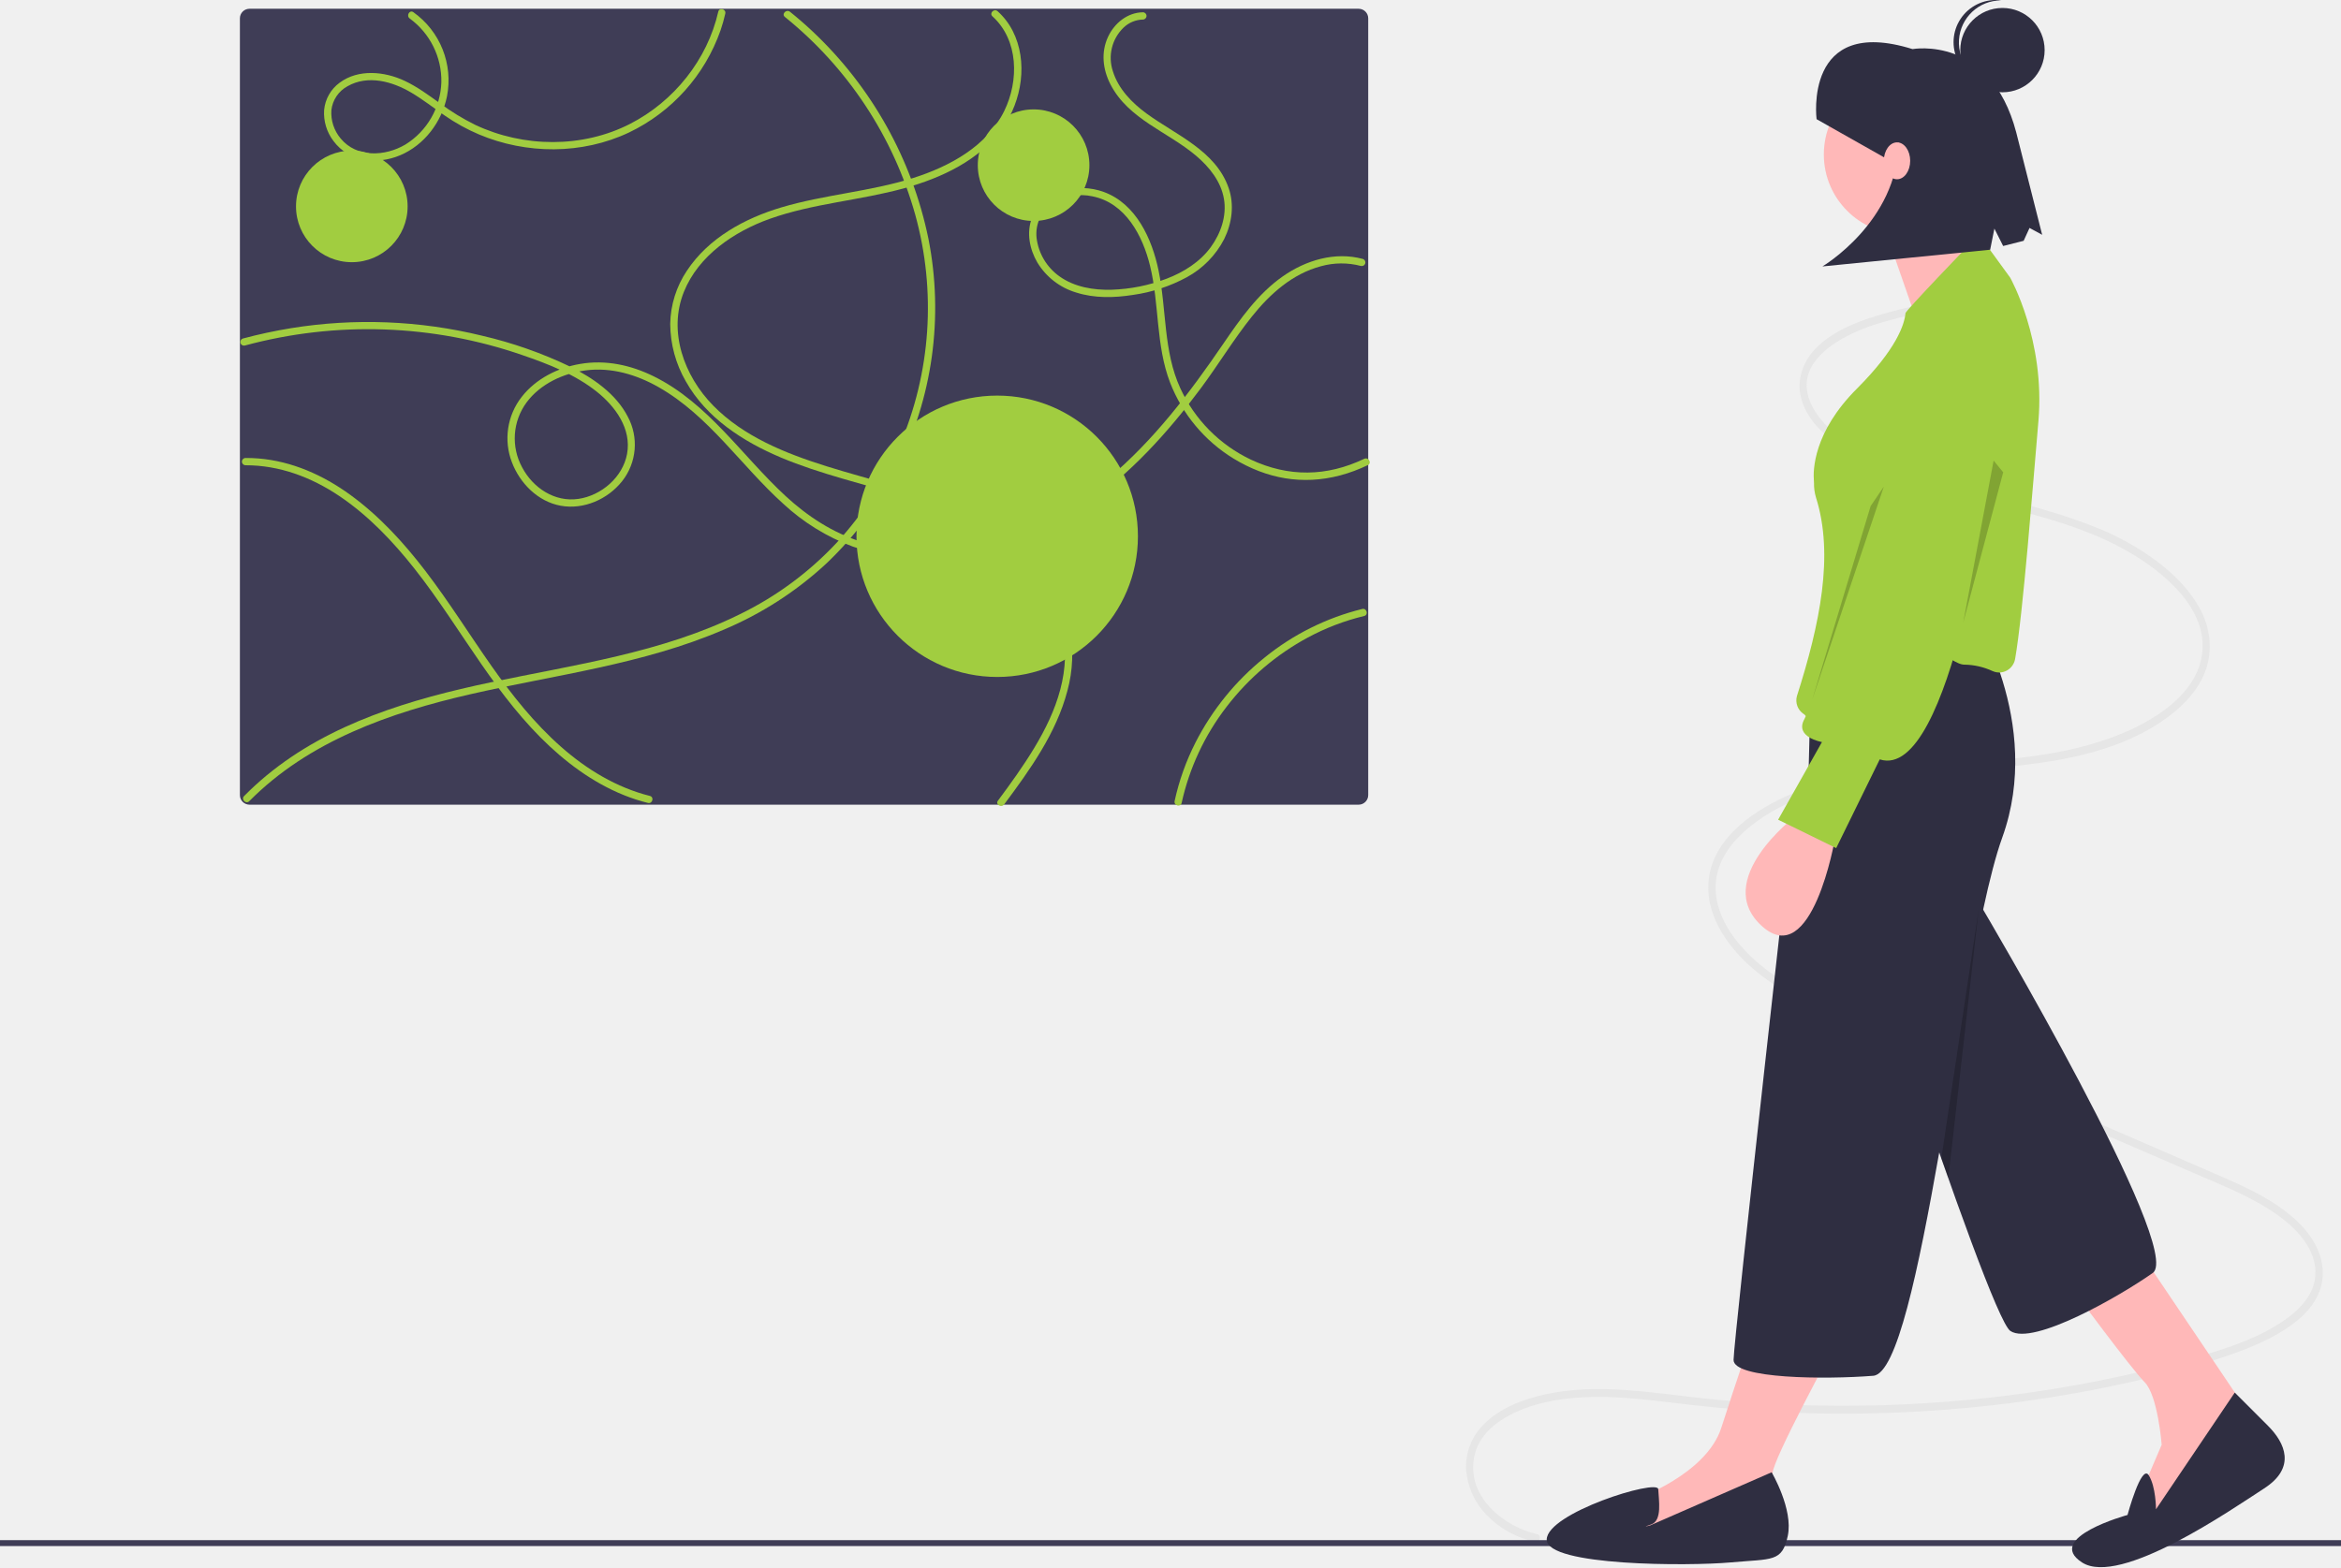
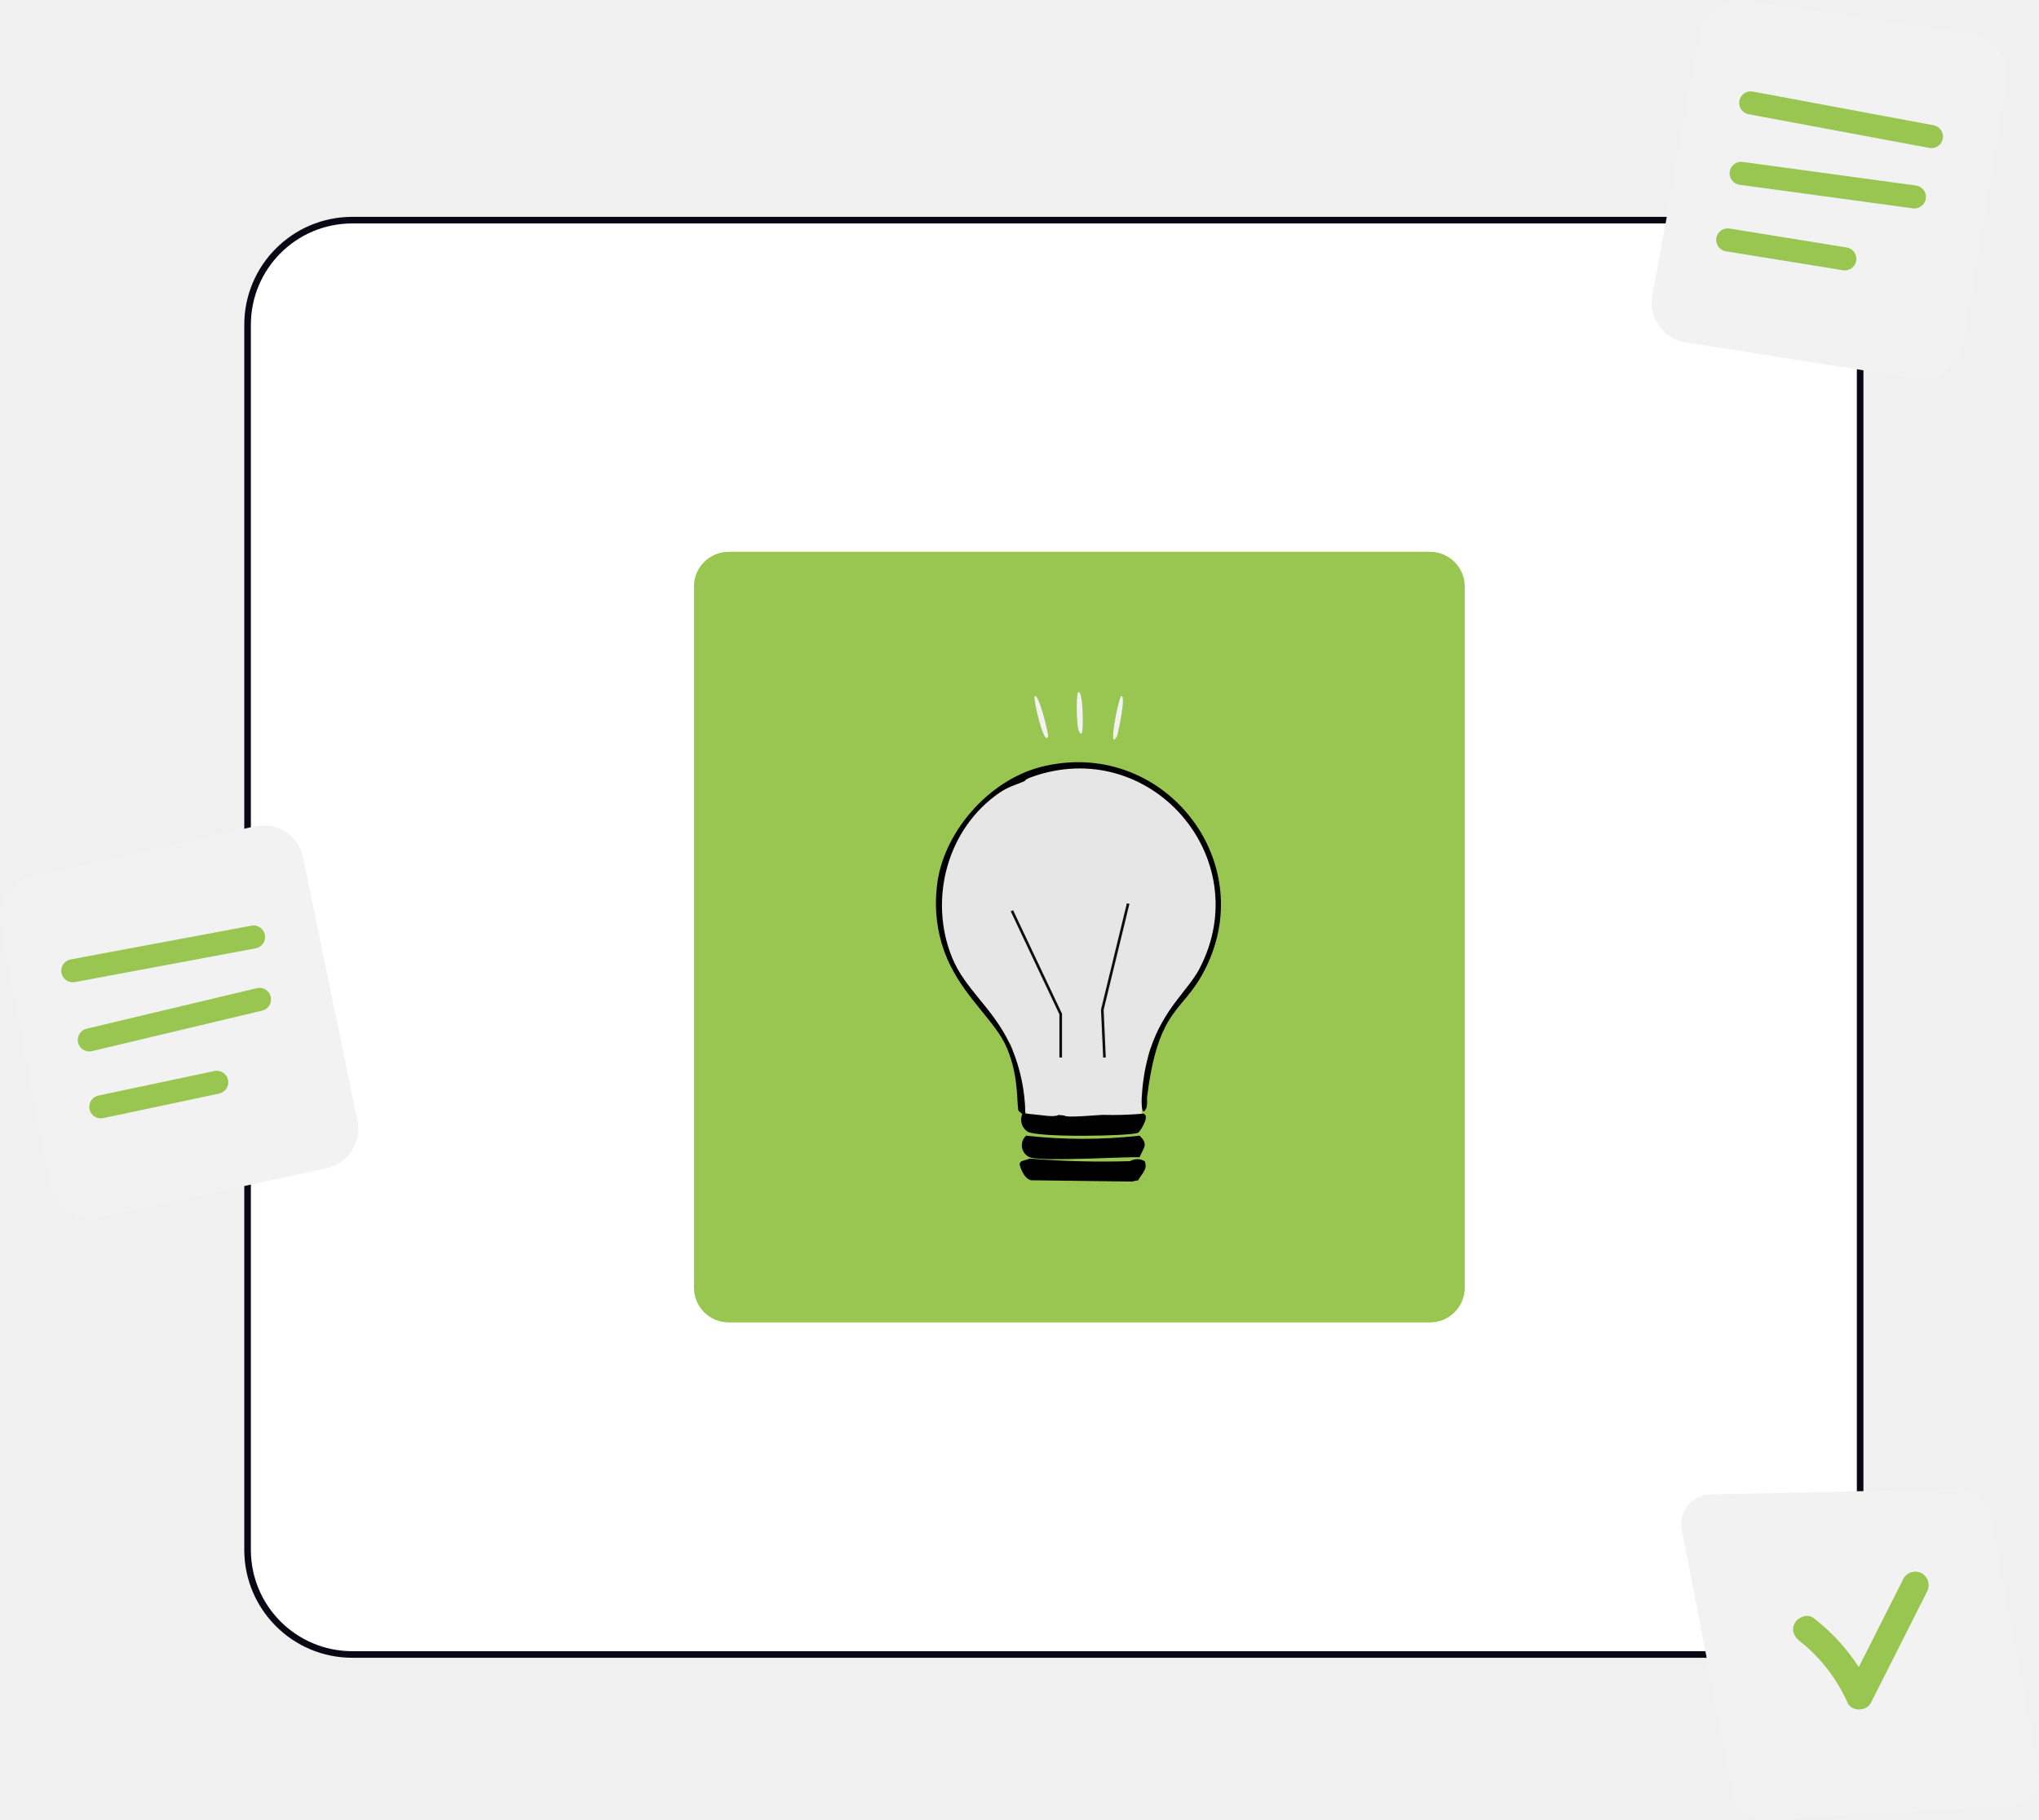
- <svg xmlns="http://www.w3.org/2000/svg" width="888" height="594.649" viewBox="0 0 888 594.649" role="img" artist="Katerina Limpitsouni" source="https://undraw.co/">
-   <path d="M739.111,734.824c-12.202-2.715-27.052-14.008-23.873-29.531,1.577-7.698,7.628-12.682,13.903-15.904,8.679-4.457,18.564-6.137,28.09-6.561,10.987-.489,21.963.745,32.868,2.05,10.766,1.288,21.533,2.442,32.347,3.146a503.435,503.435,0,0,0,63.992.077,499.579,499.579,0,0,0,62.259-7.801q15.313-2.911,30.442-6.831a238.921,238.921,0,0,0,27.962-8.61c11.991-4.743,31.492-13.973,29.902-31.066-.843-9.063-7.322-16.302-13.856-21.346-7.901-6.098-17.044-10.11-25.998-14.006-41.652-18.123-83.384-36.03-125.076-54.043-9.73-4.204-19.526-8.296-28.969-13.222-8.841-4.613-17.641-9.971-24.757-17.379-6.215-6.471-11.768-15.158-11.572-24.868.162-8.053,4.611-14.887,10.058-19.994,13.488-12.645,32.567-17.772,49.811-20.457,21.424-3.336,43.158-3.319,64.596-6.541,17.31-2.601,35.805-7.623,49.883-19.391,5.398-4.512,10.16-10.319,12.161-17.505a28.851,28.851,0,0,0-2.501-20.772c-3.813-7.505-9.896-13.483-16.293-18.378a101.376,101.376,0,0,0-24.711-13.602c-19.013-7.465-39.007-11.351-58.483-17.08-9.551-2.809-19.199-5.89-28.068-10.716-7.514-4.088-15.699-9.599-19.88-17.794-8.625-16.908,11.952-26.985,23.611-30.802a177.485,177.485,0,0,1,24.402-5.756c1.758-.311,1.012-3.202-.738-2.893a170.438,170.438,0,0,0-25.625,6.165c-7.031,2.407-14.286,5.57-19.808,11.013-4.638,4.571-7.523,11.067-6.287,17.923,1.463,8.113,7.822,14.364,13.794,18.891,7.897,5.987,16.902,9.898,26.031,13.085,9.615,3.357,19.434,5.973,29.25,8.539,19.614,5.128,40.108,9.697,57.814,20.609,12.386,7.633,29.212,21.945,25.092,39.684-1.829,7.875-7.383,14.031-13.376,18.56-7.243,5.473-15.541,9.211-23.955,12.001-39.237,13.01-82.42,3.706-120.646,21.376-12.997,6.008-28.784,16.947-28.911,34.158-.066,8.941,4.284,17.141,9.662,23.622,6.441,7.763,14.782,13.503,23.268,18.301a289.749,289.749,0,0,0,27.786,13.254q15.685,6.788,31.376,13.557l63.483,27.428,31.542,13.628c9.627,4.159,19.501,8.149,28.254,14.255,7.167,4.999,15.634,13.201,14.903,23.385-.581,8.088-7.102,13.924-13.061,17.827-7.716,5.053-16.385,8.321-25.009,11.037-9.948,3.133-20.059,5.731-30.19,8.067a485.73,485.73,0,0,1-63.339,10.214,504.95,504.95,0,0,1-64.346,1.976q-16.278-.54-32.506-2.146c-11.152-1.107-22.255-2.811-33.436-3.568-10.113-.684-20.323-.526-30.282,1.673-8.316,1.836-17.101,5.109-23.413,11.494a22.568,22.568,0,0,0-6.551,17.174,27.833,27.833,0,0,0,7.674,17.018,35.866,35.866,0,0,0,18.563,10.267c1.743.388,2.489-2.503.738-2.893Z" transform="translate(-156 -152.6756)" fill="#e6e6e6" />
-   <rect y="584.394" width="888" height="2.241" fill="#3f3d56" />
-   <path d="M969.501,630.316l41.758,61.917-38.878,38.878-5.04-10.08,8.64-20.159s-1.44-18.719-6.48-23.759-27.359-35.278-27.359-35.278Z" transform="translate(-156 -152.6756)" fill="#ffb8b8" />
-   <path d="M916.224,430.165s7.918,12.532-8.641,66.53c0,0,77.239,130.36,65,139s-45.36,27.76-54,22-71.476-200.891-71.476-200.891Z" transform="translate(-156 -152.6756)" fill="#2f2e41" />
-   <path d="M1003.7,681.074l12.599,12.599c6.48,6.48,10.8,15.839-1.44,23.759s-54.717,37.438-69.117,28.079,17.279-17.999,17.279-17.999,5.238-19.422,8.019-15.111,2.781,12.951,2.781,12.951Z" transform="translate(-156 -152.6756)" fill="#2f2e41" />
-   <path d="M851.427,664.154s-23.039,42.478-23.039,47.518,1.44,19.439,1.44,19.439l-43.918,10.8-15.119-7.2,5.04-12.959s27.359-9.36,33.118-27.359,12.239-36.718,12.239-36.718Z" transform="translate(-156 -152.6756)" fill="#ffb8b8" />
-   <circle cx="722.066" cy="58.62" r="30.239" fill="#ffb8b8" />
-   <path d="M870.146,237.214l14.437,41.481,31.641-14.122s-21.599-33.118-21.599-37.438Z" transform="translate(-156 -152.6756)" fill="#ffb8b8" />
-   <path d="M865.826,384.807H903.984s27.359,41.758,11.519,85.676c-2.426,6.725-4.833,16.146-7.237,27.284-5.527,25.615-11.03,60.312-16.669,92.196-7.921,44.785-16.111,84.019-25.015,84.732-17.999,1.44-53,1.2-53-6s23.445-215.491,23.445-215.491l5.04-8.64.953-37.633a22.699,22.699,0,0,1,22.806-22.124Z" transform="translate(-156 -152.6756)" fill="#2f2e41" />
-   <path d="M828.028,711.312s8.28,14.039,6.12,24.119-5.76,8.64-21.599,10.08-69.837,1.44-69.837-8.64,42.123-23.169,42.3-19.144,1.618,11.945-2.702,13.385-.36.36-.36.36Z" transform="translate(-156 -152.6756)" fill="#2f2e41" />
-   <path d="M852.046,470.913s-8.66,50.502-27.774,33.101,12.726-41.594,12.726-41.594Z" transform="translate(-156 -152.6756)" fill="#ffb8b8" />
-   <path d="M911.843,407.314a6.064,6.064,0,0,0,6.208-.735,6.361,6.361,0,0,0,2.355-4.012c3.02-17.411,6.697-65.678,8.815-90.085,2.658-30.626-10.617-54.346-10.728-54.491l-7.823-10.756a6.14,6.14,0,0,0-7.353-2.064s-24.422,25.338-24.512,26.317c-.383,4.201-3.29,13.511-18.44,28.661-16.577,16.577-16.669,31.045-16.302,35.084q.036.398.037.796a17.76,17.76,0,0,0,.73,5.356c6.943,21.89,1.506,48.097-7.226,75.453a6.17,6.17,0,0,0,2.487,6.695c2.55,1.735-.508-.839.402.275,6.018,7.374,14.678-2.903,24.584-14.117,3.451-3.906,7.362-8.334,11.972-12.944,6.338-6.338,18.447,8.125,24.078,8.125A26.146,26.146,0,0,1,911.843,407.314Z" transform="translate(-156 -152.6756)" fill="#a1cd40" />
-   <path d="M919.115,271.499s14.276,14.974,3.468,31.196-11.004,29.034-11.004,29.034-15.264,117.871-42.548,109.087l-16.519,33.666-22.026-10.777,16.631-29.47s-10.547-1.819-6.655-8.716c2.734-4.844,20.492-58.713,30.82-90.351,4.377-13.407,7.42-22.822,7.42-22.822S893.004,265.031,919.115,271.499Z" transform="translate(-156 -152.6756)" fill="#a1cd40" />
-   <polygon points="759.864 179.214 744.696 236.253 756.232 174.753 759.864 179.214" opacity="0.2" />
-   <path d="M845.074,197.897s-5.084-39.564,36.396-26.59c0,0,29.625-5.436,39.34,31.62l9.837,38.844-4.794-2.609-2.235,4.886-7.769,1.967-3.324-6.598-1.608,8.013-63.631,6.343s28.499-16.854,28.951-47.061l-5.428,5.736Z" transform="translate(-156 -152.6756)" fill="#2f2e41" />
-   <path d="M250.619,156A3.633,3.633,0,0,0,247,159.638v294.724A3.633,3.633,0,0,0,250.619,458h420.762A3.632,3.632,0,0,0,675,454.362V159.638A3.632,3.632,0,0,0,671.381,156Z" transform="translate(-156 -152.6756)" fill="#3f3d56" />
-   <path d="M249.106,329.211c12.835-.037,24.953,4.524,35.521,11.618,11.093,7.445,20.468,17.309,28.704,27.756,9.101,11.544,16.899,24.036,25.27,36.102,7.731,11.143,16.015,21.976,25.978,31.235,9.426,8.76,20.344,16.125,32.656,20.119,1.5.487,3.017.917,4.546,1.3,1.724.433,2.459-2.229.734-2.662-12.644-3.173-23.949-10.046-33.668-18.612-10.141-8.939-18.573-19.545-26.324-30.57-8.439-12.003-16.205-24.483-25.128-36.143-8.256-10.788-17.541-20.932-28.569-28.948-10.234-7.439-22.088-12.737-34.796-13.771-1.639-.133-3.281-.19-4.925-.185a1.381,1.381,0,0,0,0,2.761Z" transform="translate(-156 -152.6756)" fill="#a1cd40" />
-   <path d="M250.54,456.681c22.578-22.838,53.444-33.633,84.095-40.636,32.058-7.324,65.133-11.257,95.592-24.324a133.134,133.134,0,0,0,39.432-25.418,130.838,130.838,0,0,0,26.418-35.638,135.082,135.082,0,0,0,12.102-87.391,149.293,149.293,0,0,0-44.012-78.742q-4.102-3.856-8.493-7.382c-1.371-1.104-3.337.837-1.952,1.952a147.512,147.512,0,0,1,49.412,74.903,132.285,132.285,0,0,1-5.942,87.822,130.776,130.776,0,0,1-23.732,36.689,125.432,125.432,0,0,1-36.89,27.261c-29.546,14.588-62.617,19.103-94.518,25.821-30.078,6.334-60.76,15.368-84.875,35.269a115.122,115.122,0,0,0-8.588,7.862c-1.251,1.265.701,3.218,1.952,1.952Z" transform="translate(-156 -152.6756)" fill="#a1cd40" />
-   <path d="M248.846,283.793a179.109,179.109,0,0,1,105.248,3.605c9.857,3.38,19.966,7.309,28.212,13.845,7.094,5.623,13.323,14.134,11.551,23.691-1.634,8.809-9.737,15.768-18.458,17.041-8.995,1.313-17.19-4.16-21.316-11.917a22.993,22.993,0,0,1,1.667-24.696c5.214-7.023,13.883-11.034,22.402-12.146,9.739-1.271,19.317,1.599,27.74,6.399,19.038,10.848,31.195,29.76,47.183,44.177A79.314,79.314,0,0,0,479.548,360.095a82.222,82.222,0,0,0,29.54,4.467c21.038-.536,41.212-8.136,58.4-20.057,17.242-11.959,31.482-27.66,43.951-44.417,6.667-8.96,12.462-18.588,19.438-27.312,6.868-8.587,15.365-16.221,26.232-19.096a28.952,28.952,0,0,1,15.127-.084,1.382,1.382,0,0,0,.734-2.662c-10.565-2.881-21.671.491-30.43,6.64-9.369,6.577-16.083,16.11-22.452,25.446-12.725,18.652-26.428,36.728-43.822,51.32-17.366,14.568-38.265,25.007-61.049,27.099a82.882,82.882,0,0,1-32.388-3.156c-10.957-3.442-20.458-9.659-28.856-17.408-16.501-15.225-29.336-35.21-49.988-45.402-8.705-4.296-18.231-6.357-27.878-4.721-8.494,1.44-16.848,5.628-22.203,12.509a25.433,25.433,0,0,0-3.733,24.802c3.051,8.01,9.858,14.928,18.503,16.505,8.726,1.592,17.842-2.432,23.291-9.281a22.364,22.364,0,0,0,2.132-24.583c-4.482-8.664-13.226-14.653-21.742-18.88A162.285,162.285,0,0,0,338.862,280.054a182.683,182.683,0,0,0-72.471-2.853,186.935,186.935,0,0,0-18.278,3.93,1.382,1.382,0,0,0,.734,2.662Z" transform="translate(-156 -152.6756)" fill="#a1cd40" />
-   <path d="M536.913,457.893c9.769-13.118,19.757-27.032,23.974-43.081a51.756,51.756,0,0,0,.9-23.501,50.695,50.695,0,0,0-8.348-18.882c-8.302-11.793-20.543-20.557-33.568-26.473-16.13-7.327-33.525-11.084-50.361-16.367-15.519-4.87-31.429-11.225-43.022-23.061-10.953-11.183-17.159-28.016-11.05-43.157,5.543-13.738,19.051-22.848,32.536-27.658,16.533-5.897,34.24-6.958,51.088-11.632,14.085-3.907,28.499-10.569,37.22-22.802,7.391-10.367,9.763-25.316,3.855-36.903a26.062,26.062,0,0,0-5.722-7.448c-1.314-1.191-3.272.756-1.952,1.952,9.962,9.028,10.081,24.474,4.468,35.909-6.59,13.425-20.819,21.073-34.515,25.417-16.302,5.17-33.552,6.274-49.933,11.138-14,4.158-27.696,11.612-35.934,24.071A37.33,37.33,0,0,0,410.23,275.558a44.107,44.107,0,0,0,5.949,21.877c7.789,13.828,21.67,22.774,35.957,28.81,30.037,12.691,65.67,14.629,90.417,37.896,10.627,9.992,17.843,23.263,17.427,38.129-.46,16.397-9.225,31.315-18.342,44.417-2.307,3.316-4.697,6.572-7.109,9.812-1.062,1.426,1.334,2.804,2.384,1.394Z" transform="translate(-156 -152.6756)" fill="#a1cd40" />
-   <path d="M311.413,159.69a29.219,29.219,0,0,1,12.004,24.196,28.873,28.873,0,0,1-13.65,23.636c-7.668,4.526-18.445,5.096-24.55-2.3a15.095,15.095,0,0,1-3.511-10.777,11.832,11.832,0,0,1,6.112-9.047c7.746-4.419,17.029-1.817,24.187,2.417,4.431,2.621,8.485,5.81,12.721,8.721a72.691,72.691,0,0,0,12.899,7.125c18.034,7.618,39.195,7.708,56.972-.712a67.83,67.83,0,0,0,34.726-38.761,61.745,61.745,0,0,0,1.798-6.352c.393-1.73-2.268-2.469-2.662-.734-4.149,18.256-16.823,34.042-33.431,42.563-18.102,9.288-40.453,9.028-58.75.391a86.372,86.372,0,0,1-13.358-8.162c-4.316-3.093-8.62-6.287-13.445-8.558-7.584-3.569-17.511-4.574-24.623.705a14.488,14.488,0,0,0-5.906,10.402,17.546,17.546,0,0,0,3.534,11.726c5.916,7.98,16.565,9.11,25.3,5.426,9.187-3.875,15.806-12.649,17.77-22.345a31.689,31.689,0,0,0-12.741-31.946c-1.445-1.039-2.825,1.355-1.394,2.384Z" transform="translate(-156 -152.6756)" fill="#a1cd40" />
-   <path d="M604.223,457.363a92.192,92.192,0,0,1,17.105-36.58,96.702,96.702,0,0,1,30.789-26.217,89.251,89.251,0,0,1,21.348-8.16c1.727-.416.996-3.079-.734-2.662A94.822,94.822,0,0,0,635.639,402.228a99.07,99.07,0,0,0-26.165,32.199,92.136,92.136,0,0,0-7.913,22.201c-.373,1.733,2.288,2.473,2.662.734Z" transform="translate(-156 -152.6756)" fill="#a1cd40" />
-   <path d="M589.563,157.337c-5.887.059-10.851,4.134-13.262,9.329-2.736,5.896-1.988,12.384.945,18.064,6.842,13.252,21.781,17.948,32.538,27.11,4.991,4.251,9.341,9.66,10.486,16.279,1.116,6.452-1.188,13.101-4.963,18.293-4.122,5.669-10.338,9.566-16.813,12.025a64.432,64.432,0,0,1-20.815,4.173c-6.879.195-14.152-1.007-19.849-5.111a20.991,20.991,0,0,1-8.627-14.514,14.1,14.1,0,0,1,6.377-13.419,20.542,20.542,0,0,1,14.782-2.399c12.59,2.488,19.112,14.981,21.896,26.433,3.545,14.583,2.137,30.086,7.589,44.256a58.627,58.627,0,0,0,24.084,28.829c12.577,7.65,26.118,10.126,40.389,6.389a59.254,59.254,0,0,0,10.554-3.926c1.602-.767.203-3.148-1.394-2.384-14.187,6.791-28.702,7.008-42.979.316a55.835,55.835,0,0,1-26.787-27.102c-6.46-14.06-5.176-29.846-8.251-44.697-2.475-11.953-8.487-25.278-20.769-29.772-9.883-3.617-23.129-.809-27.243,9.833-2.151,5.563-.906,11.925,2.048,16.947a25.861,25.861,0,0,0,14.764,11.394c6.926,2.201,14.4,2.017,21.505.896a60.473,60.473,0,0,0,20.412-6.706,34.454,34.454,0,0,0,14.195-14.514c2.951-6.015,3.9-13.016,1.657-19.426-4.957-14.162-19.948-20.01-31.139-28.199-5.514-4.035-10.69-9.334-12.745-16.013a15.953,15.953,0,0,1,4.04-16.564,10.976,10.976,0,0,1,7.375-3.062,1.381,1.381,0,0,0,0-2.761Z" transform="translate(-156 -152.6756)" fill="#a1cd40" />
-   <circle cx="378.266" cy="203.486" r="53.38" fill="#a1cd40" />
-   <circle cx="392.071" cy="62.673" r="21.168" fill="#a1cd40" />
-   <circle cx="133.452" cy="78.319" r="21.168" fill="#a1cd40" />
-   <polygon points="736.394 439.563 750.583 345.019 739.043 447.083 736.394 439.563" opacity="0.2" />
-   <circle cx="759.583" cy="19.019" r="16" fill="#2f2e41" />
-   <path d="M899.096,167.778a15.987,15.987,0,0,1,15.992-14.954c-.33-.042-.658-.093-.995-.115a16,16,0,1,0-2.053,31.934c.337.022.668.013,1.001.014A15.987,15.987,0,0,1,899.096,167.778Z" transform="translate(-156 -152.6756)" fill="#2f2e41" />
-   <ellipse cx="719.583" cy="61.019" rx="5" ry="7" fill="#ffb8b8" />
-   <polygon points="709.583 192.019 687.407 265.497 714.583 184.633 709.583 192.019" opacity="0.2" />
+ <svg xmlns="http://www.w3.org/2000/svg" width="939.091" height="838.379" viewBox="0 0 939.091 838.379" role="img" artist="Katerina Limpitsouni" source="https://undraw.co/">
+   <g transform="translate(-463.392 -159.801)">
+     <path d="M739.662,831.97H93.282a48.207,48.207,0,0,1-48.151-48.153V219.368a48.207,48.207,0,0,1,48.151-48.151h646.38a48.207,48.207,0,0,1,48.153,48.151V783.817A48.207,48.207,0,0,1,739.662,831.97Z" transform="translate(532.287 90)" fill="#fff" />
+     <rect width="355" height="355" rx="16" transform="translate(783 414)" fill="#98c650" />
+     <path d="M739.662,833.487H93.282a49.725,49.725,0,0,1-49.669-49.67V219.368A49.725,49.725,0,0,1,93.282,169.7h646.38a49.725,49.725,0,0,1,49.67,49.669V783.817A49.726,49.726,0,0,1,739.662,833.487ZM93.282,172.734a46.687,46.687,0,0,0-46.634,46.634V783.817a46.688,46.688,0,0,0,46.634,46.636h646.38A46.689,46.689,0,0,0,786.3,783.817V219.368a46.688,46.688,0,0,0-46.636-46.634Z" transform="translate(532.287 90)" fill="#090814" />
+     <g transform="translate(-69.114 15.028)">
+       <path d="M41.66,616.113a18.512,18.512,0,0,1-18.122-15.045L.552,480.253A18.423,18.423,0,0,1,14.635,458.76l102.97-23.324a18.493,18.493,0,0,1,22.2,14.3L164.857,571.1a18.554,18.554,0,0,1-14.194,21.815L45.623,615.685a18.7,18.7,0,0,1-3.963.428Z" transform="translate(532.287 90)" fill="#f2f2f2" />
+       <path d="M33.746,507.284a5.311,5.311,0,0,1-.969-10.532L116.023,481.2a5.31,5.31,0,0,1,1.95,10.44L34.727,507.192a5.28,5.28,0,0,1-.981.092Z" transform="translate(532.287 90)" fill="#98c650" />
+       <path d="M41.334,539.146a5.311,5.311,0,0,1-1.225-10.478l78.363-18.659a5.311,5.311,0,1,1,2.46,10.333L42.568,539a5.357,5.357,0,0,1-1.234.145Z" transform="translate(532.287 90)" fill="#98c650" />
+       <path d="M46.642,569.974a5.311,5.311,0,0,1-1.095-10.506l53.462-11.321a5.31,5.31,0,0,1,2.2,10.389L47.749,569.857a5.353,5.353,0,0,1-1.107.117Z" transform="translate(532.287 90)" fill="#98c650" />
+     </g>
+     <path d="M816.494,244.423a18.516,18.516,0,0,1-2.857-.224L707.458,227.541a18.5,18.5,0,0,1-15.326-21.6L714.283,84.967A18.437,18.437,0,0,1,735.173,70l104.45,15.4a18.5,18.5,0,0,1,15.544,21.343L834.745,228.975a18.567,18.567,0,0,1-18.251,15.448Z" transform="translate(532.287 90)" fill="#f2f2f2" />
+     <path d="M820.668,138.042a5.264,5.264,0,0,1-.979-.092l-83.252-15.529a5.31,5.31,0,0,1,1.947-10.44l83.252,15.529a5.311,5.311,0,0,1-.968,10.532Z" transform="translate(532.287 90)" fill="#98c650" />
+     <path d="M812.815,165.834a5.221,5.221,0,0,1-.725-.049l-79.818-10.87a5.31,5.31,0,0,1,1.434-10.523l79.818,10.87a5.31,5.31,0,0,1-.71,10.572Z" transform="translate(532.287 90)" fill="#98c650" />
+     <path d="M780.772,194.363a5.422,5.422,0,0,1-.855-.07l-53.946-8.73a5.31,5.31,0,0,1,1.7-10.484l53.946,8.73a5.311,5.311,0,0,1-.843,10.554Z" transform="translate(532.287 90)" fill="#98c650" />
+     <g transform="translate(894.44 478.636)">
+       <path d="M129.534,64.767a78.57,78.57,0,0,1-1.259,14.006,68.808,68.808,0,0,1-6.808,16.883c-5.76,10.231-11.936,14.051-17.012,24.069-.873.675-1.771,1.282-2.684,1.877-1.823,1.177-2.023,6.939-3.96,7.931-.013.013-.027.013-.04.027a7.324,7.324,0,0,0-1,3.332v.027c-.977,5.724-1.823,17.368-2.8,24.255-.131.833-.252,1.6-.383,2.273-.331,1.823-.673,2.988-1.057,3.132-4.72,1.823-6.728-.675-11.9,0-2.776.371-16.945,2.644-19.827,2.644-8.181,0-12.609-2.788-19.231-5.776-.463-.2-.925-.41-1.415-.621-.18-.067-.329-.146-.5-.211-1.9-.806-3.7-21.135-5.485-28.829a.049.049,0,0,1-.013-.04c-.371-1.6-.74-2.644-1.111-2.855l-.277-.158c-1.177-.675-2.326-1.415-3.451-2.182C22.511,113.21,9.36,102.419,2.867,84.779A74.339,74.339,0,0,1,0,64.767a64.767,64.767,0,1,1,129.533,0Z" transform="translate(1.02 34.824)" fill="#e6e6e6" />
+       <path d="M129.273,81.32A68.814,68.814,0,0,1,122.465,98.2c-5.76,10.231-11.936,14.051-17.012,24.069-3.375,6.674-6.255,16.1-8.221,31.991-.119.938.131,2.009,0,2.934-.3,2.048.067,1.679-1.177,3.53-.569.317-.913-.131-1.1-1a27.6,27.6,0,0,1-.079-6.635,87.375,87.375,0,0,1,2.88-17.62v-.027c.317-1.15.661-2.261,1-3.33,6.12-18.637,17.408-27.083,22.523-36.838,26.87-51.13-22.786-108.2-77.48-88.35-2.934,1.071-2.776,1.692-2.934,1.771-4.111,1.784-7.454,2.565-11.446,5.274C5.186,30.457-3.512,63.091,7.419,89.976c5.92,14.553,18.32,22.761,26.343,39.3q.72,1.44,1.388,3.013a.049.049,0,0,0,.013.04,80.807,80.807,0,0,1,5.989,29.039c.013.18.027.344.027.515.475.04.938.067,1.388.106,7.02.608,11.565,1.732,13.919.515l2.59.265c.859,1.2,15.3-.265,17.606-.292h.594a160.94,160.94,0,0,0,17.3-.49c.292-.027.594-.067.886-.106a1.546,1.546,0,0,1,1.177,1.771c.18,1.665-2.578,6.489-3.515,7.033-2.709,1.586-46.857,2.392-51.073-.581a6.624,6.624,0,0,1-2.34-7.92c-.079-.371-1.7-1.427-1.771-1.771-.792-4.5.146-15.9-5.274-28.762a34.705,34.705,0,0,0-2.353-4.559c-6.808-11.34-19.958-22.127-26.449-39.78A65.991,65.991,0,0,1,.38,57.7C2.72,32.85,24.154,8.4,48.209,2.225,98.554-10.7,141.063,34.952,129.273,81.32Z" transform="translate(0.024 32.283)" fill="#010001" />
+       <path d="M54.194,0c4.189,3.985,1.951,5.333,0,9.979-2.462-.554-44.609,2.14-50.481,0A5.981,5.981,0,0,1,1.953,0,235.338,235.338,0,0,0,54.194,0Z" transform="translate(39.586 204.338)" fill="#010001" />
+       <path d="M57.535,1.174C59.184,4.84,56.028,7.09,54.6,9.979l-2.932.587L5.294,9.979C2.5,9.441.728,5.531.008,2.936A1.733,1.733,0,0,1,.891,1.174L4.706,0a417.088,417.088,0,0,0,46.08,1.174,6.707,6.707,0,0,1,6.75,0Z" transform="translate(38.592 214.904)" fill="#010001" />
+       <path d="M23.628,67.859H22.412V47.98L0,.52,1.1,0,23.628,47.7Z" transform="translate(34.453 100.461)" fill="#0f0f10" />
+       <path d="M.574.1C3.06-1.591,3.1,18.241,2.34,18.885-.562,21.326-.258.67.574.1Z" transform="translate(64.874 0)" fill="#f2f2f2" />
+       <path d="M.1.06C2.056-1.2,6.559,17.577,6.267,18.549,4.608,24.079-.815.65.1.06Z" transform="translate(45.387 1.803)" fill="#f2f2f2" />
+       <path d="M3.792.015C6.12-.6,2.2,17.658,1.739,18.506-2.662,26.512,2.529.348,3.792.015Z" transform="translate(81.612 1.848)" fill="#f2f2f2" />
+       <path d="M1,71.08,0,48.99l.022-.085L11.918,0,13.1.288,1.224,49.109l.988,21.917Z" transform="translate(76.027 97.271)" fill="#0f0f10" />
+     </g>
+     <g transform="translate(705.434 755.759)">
+       <path d="M37.4,152.421A13.655,13.655,0,0,1,24.05,141.413L.25,18.656A13.6,13.6,0,0,1,13.306,2.477L128.316,0a13.51,13.51,0,0,1,13.651,11.062l22.557,119.046A13.6,13.6,0,0,1,151.9,146.218L38.136,152.4c-.246.013-.492.021-.735.021Z" transform="translate(532.287 90)" fill="#f2f2f2" />
+       <path d="M457.954,54.761a6.267,6.267,0,0,0-8.493,2.226L428.8,97.916a89.73,89.73,0,0,0-20.9-22.669c-2.655-2.051-6.954-.4-8.493,2.226-1.875,3.206-.435,6.441,2.226,8.493a74.728,74.728,0,0,1,22.018,28.424c1.9,4.188,8.738,3.924,10.719,0l25.811-51.134a6.357,6.357,0,0,0-2.226-8.493h0Z" transform="translate(185.247 74.119)" fill="#98c650" />
+     </g>
+   </g>
</svg>
